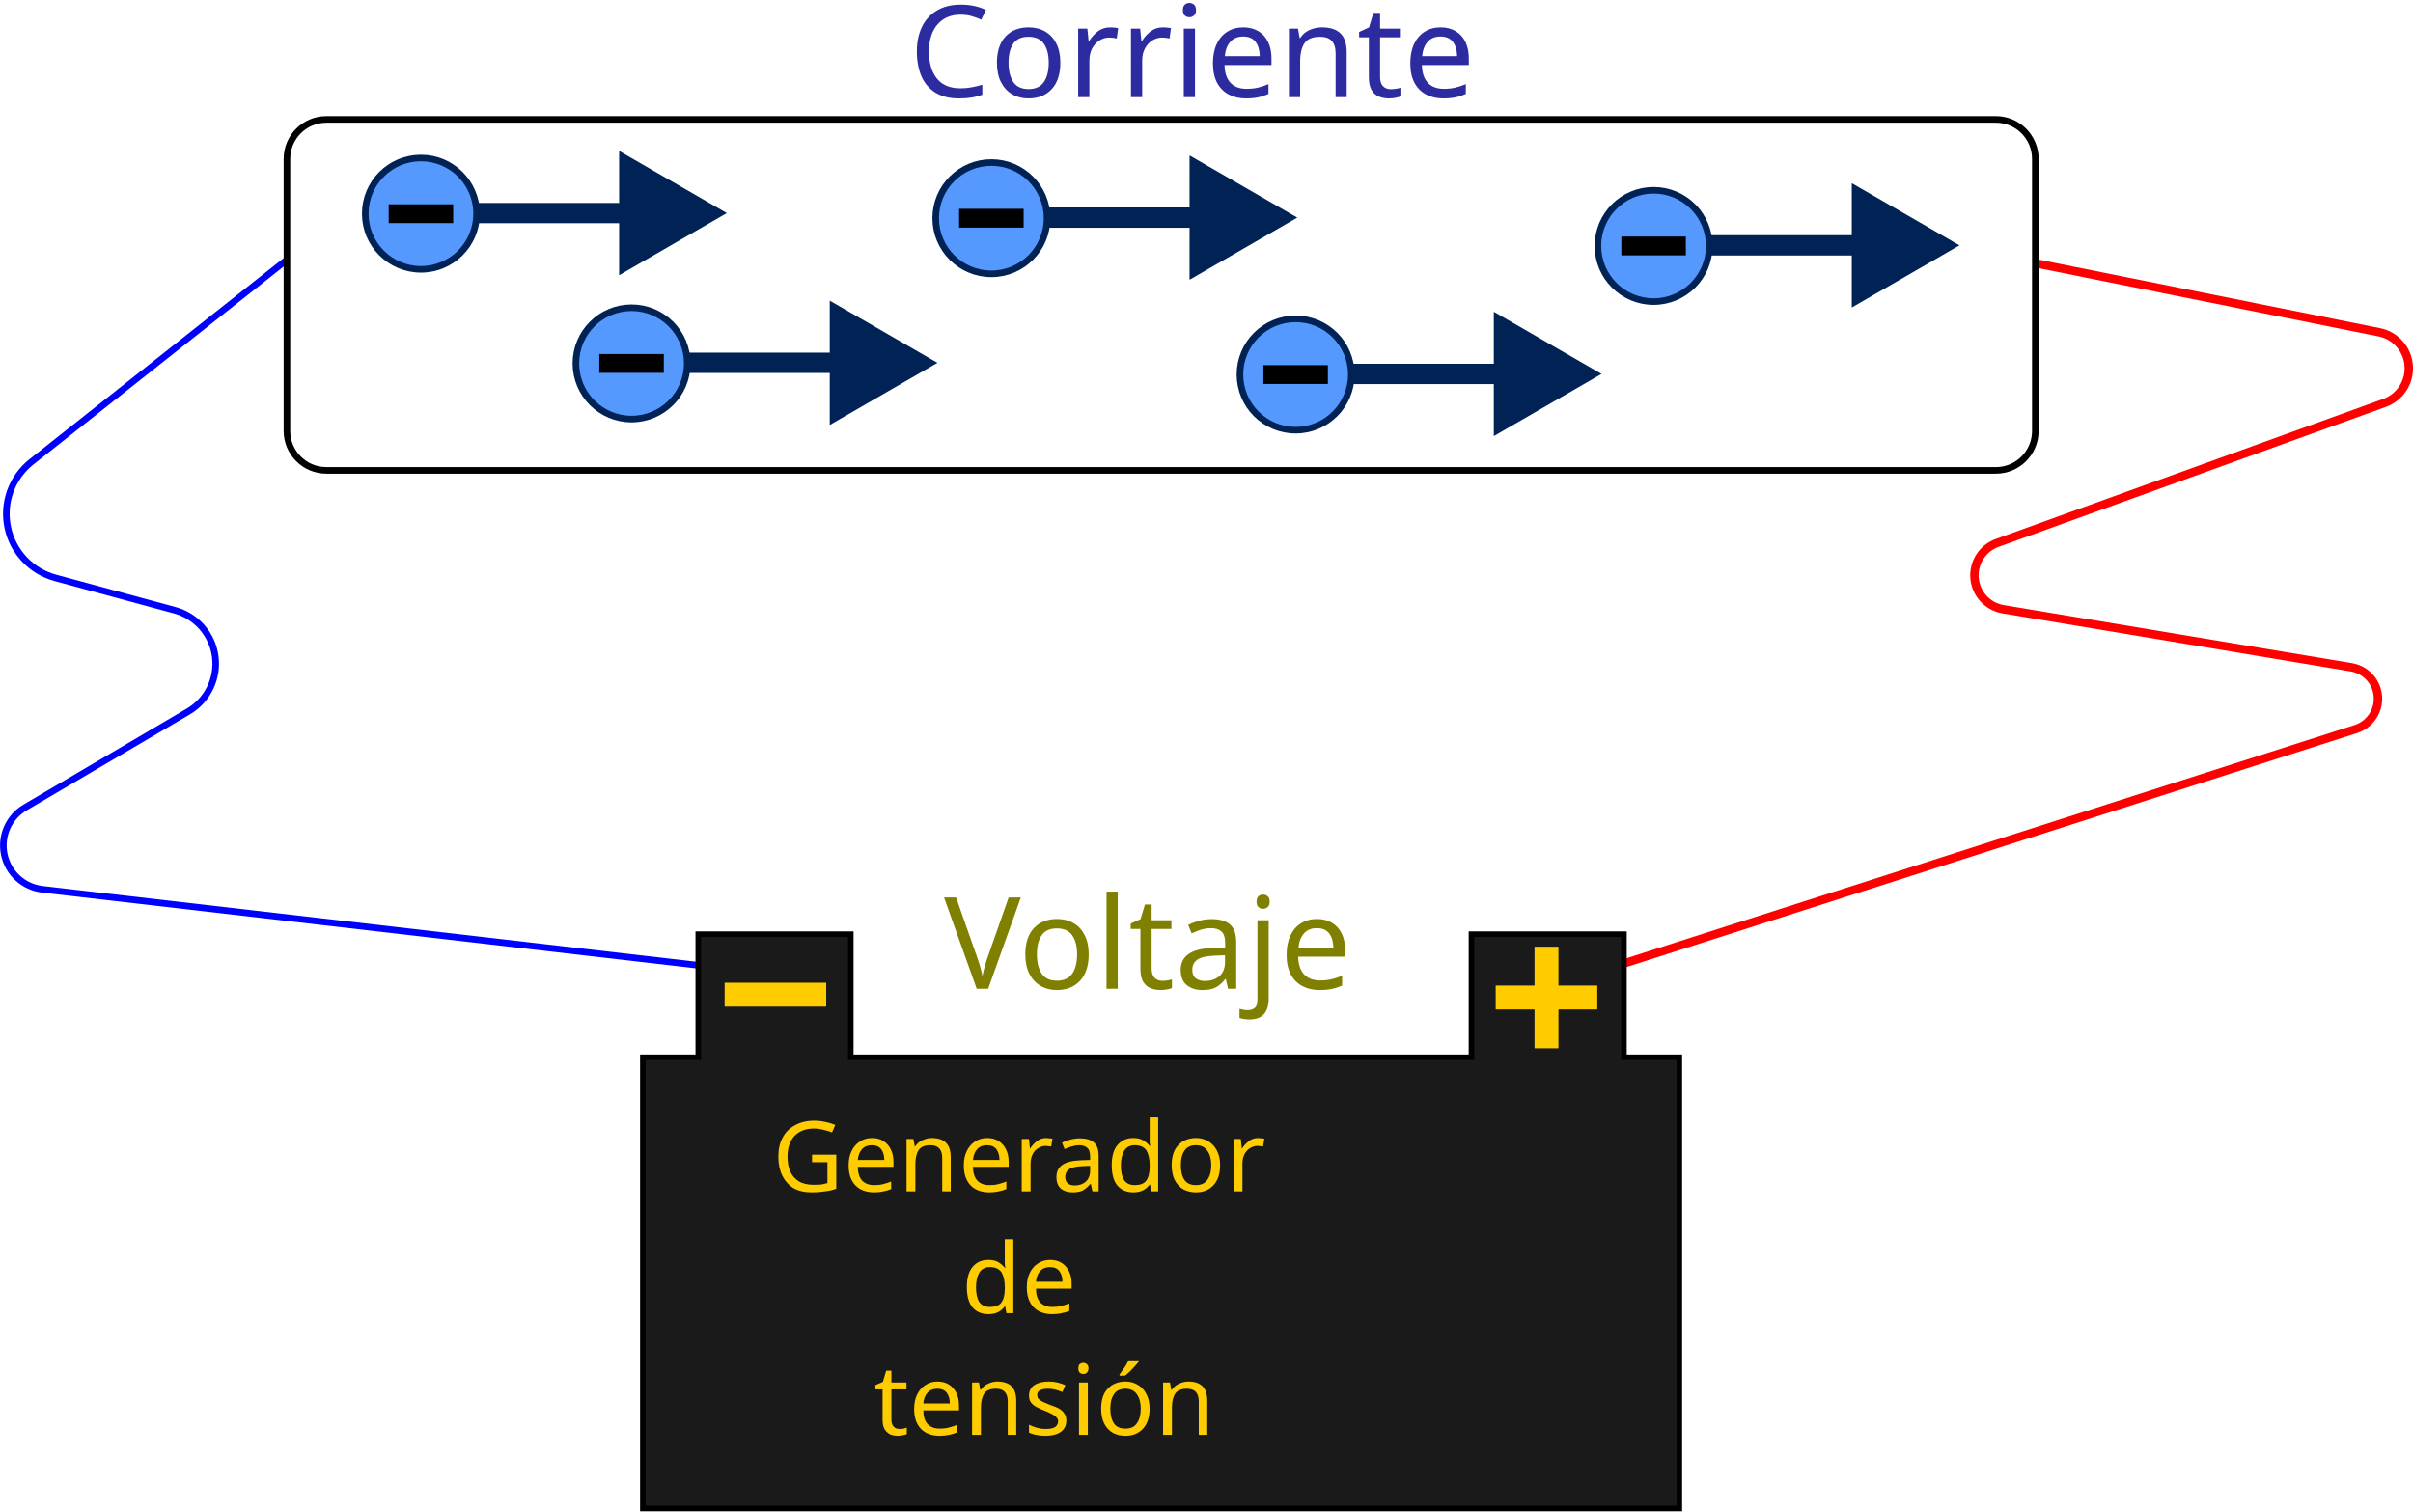
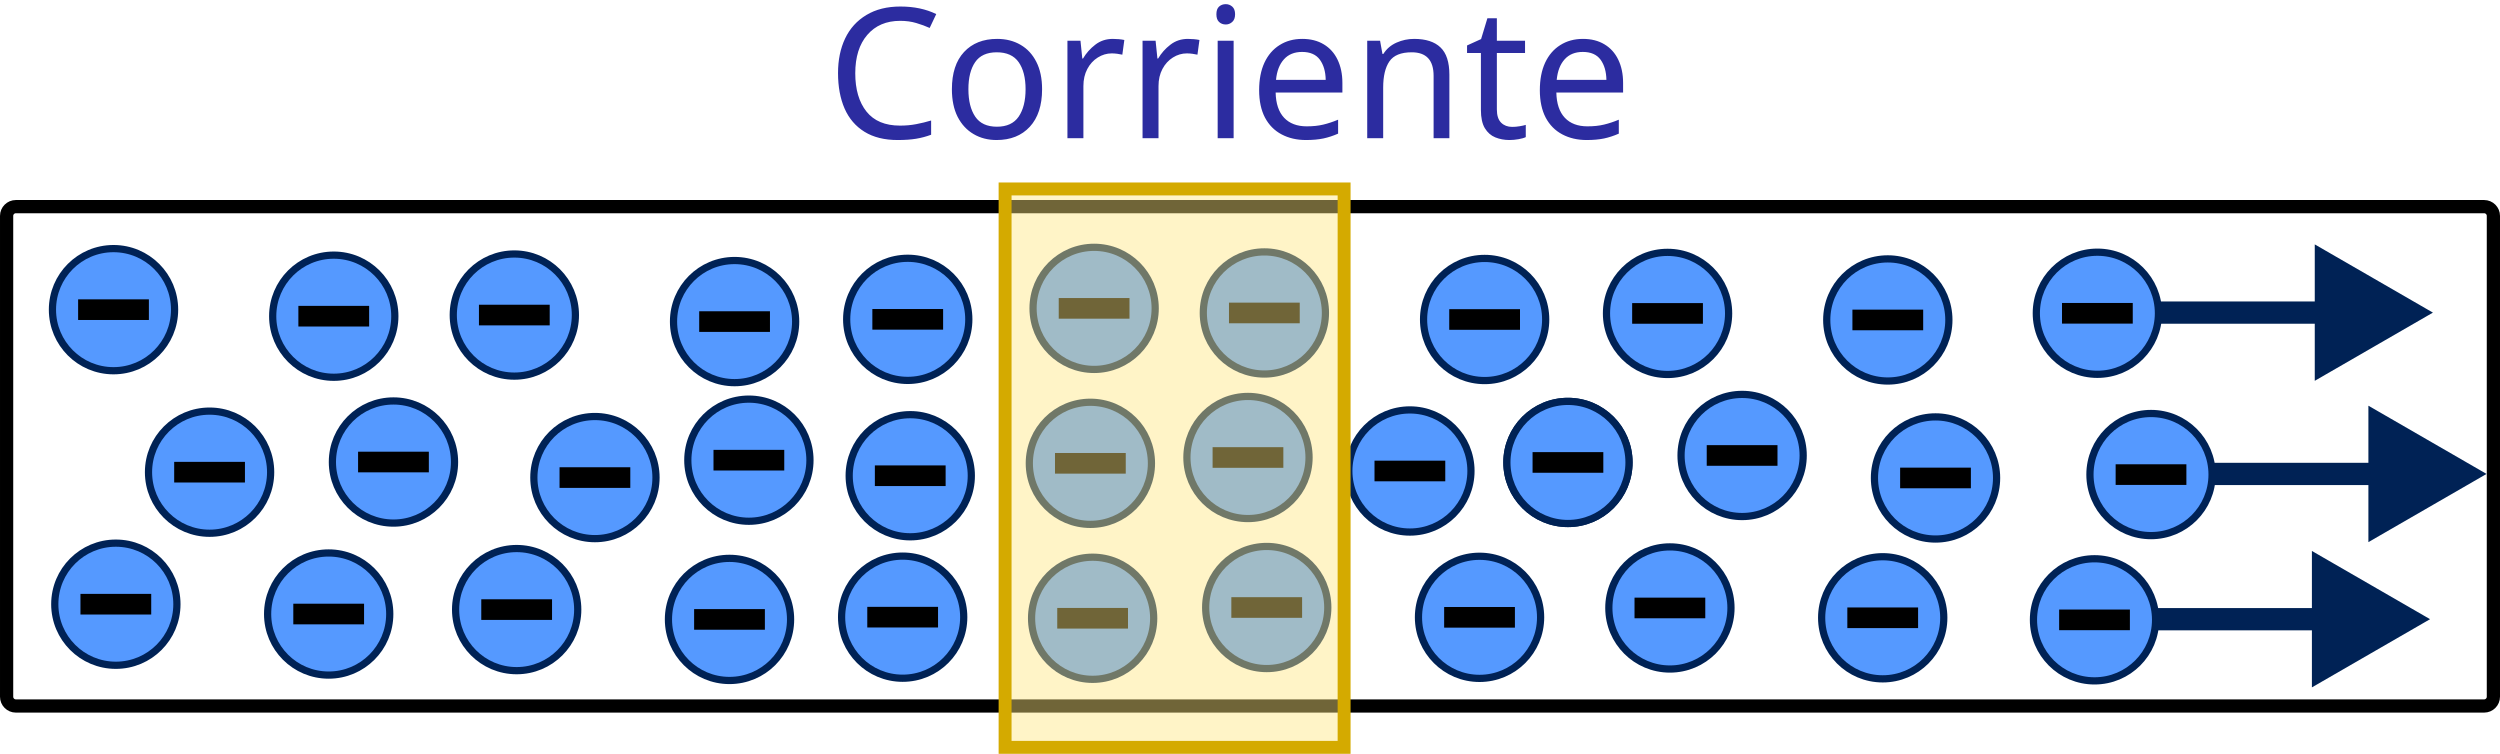
- <svg xmlns="http://www.w3.org/2000/svg" width="588.07mm" height="368.45mm" version="1.1" viewBox="0 0 588.07 368.45">
+ <svg xmlns="http://www.w3.org/2000/svg" width="428.37mm" height="129.16mm" version="1.1" viewBox="0 0 428.37 129.16">
  <defs>
-     <linearGradient id="linearGradient18" x1="113.91" x2="88.563" y1="112.44" y2="113.34" gradientTransform="translate(7.6649 5.1695)" gradientUnits="userSpaceOnUse">
+     <linearGradient id="linearGradient18" x1="113.91" x2="88.563" y1="112.44" y2="113.34" gradientTransform="matrix(6.0597 0 0 6.0597 -227.9 -580.96)" gradientUnits="userSpaceOnUse">
      <stop stop-color="#fff" offset="0" />
      <stop stop-color="#fff" stop-opacity="0" offset="1" />
    </linearGradient>
  </defs>
-   <g transform="translate(440.32 205.26)">
-     <g transform="matrix(6.0597 0 0 6.0597 -747.6 -825.69)">
-       <path d="m62.216 112.86-10.24 8.104a2.67 2.67 78.409 0 0 0.958 4.67l4.806 1.304a2.227 2.227 82.356 0 1 0.546 4.069l-6.569 3.865a1.775 1.775 78.071 0 0 0.696 3.292l29.141 3.377" fill="none" stroke="#00f" stroke-width=".265px" />
-       <path d="m114.95 141.49 30.506-9.774a1.282 1.282 85.85 0 0-0.18-2.485l-14.002-2.334a1.385 1.385 84.795 0 1-0.243-2.669l15.58-5.633a1.479 1.479 85.739 0 0-0.212-2.841l-13.921-2.796" fill="none" stroke="#f00" stroke-width=".338px" />
-       <path x="62.249" y="107.19" width="70.318" height="14.121" d="m63.836 107.19h67.143a1.587 1.587 45 0 1 1.587 1.587v10.946a1.587 1.587 135 0 1-1.587 1.587h-67.143a1.587 1.587 45 0 1-1.587-1.587v-10.946a1.587 1.587 135 0 1 1.587-1.587z" fill="url(#linearGradient18)" fill-rule="evenodd" stroke="#000" stroke-width=".265" />
-       <g transform="translate(-5.62 -17.968)">
-         <circle cx="73.258" cy="128.95" r="2.239" fill="#59f" stroke="#025" stroke-width=".265" />
-         <rect x="72.058" y="128.67" width="2.4" height=".563" stroke="#000" stroke-width=".194" />
-         <path transform="scale(.26458)" d="m307.51 478.7v7.543h-22v2.088h22v7.543l7.436-4.293 7.438-4.293-7.438-4.295z" fill="#025" stroke="#025" />
-       </g>
-       <g transform="translate(29.558 -11.497)">
-         <circle cx="73.258" cy="128.95" r="2.239" fill="#59f" stroke="#025" stroke-width=".265" />
-         <rect x="72.058" y="128.67" width="2.4" height=".563" stroke="#000" stroke-width=".194" />
-         <path transform="scale(.26458)" d="m307.51 478.7v7.543h-22v2.088h22v7.543l7.436-4.293 7.438-4.293-7.438-4.295z" fill="#025" stroke="#025" />
-       </g>
-       <g transform="translate(17.322 -17.786)">
-         <circle cx="73.258" cy="128.95" r="2.239" fill="#59f" stroke="#025" stroke-width=".265" />
-         <rect x="72.058" y="128.67" width="2.4" height=".563" stroke="#000" stroke-width=".194" />
-         <path transform="scale(.26458)" d="m307.51 478.7v7.543h-22v2.088h22v7.543l7.436-4.293 7.438-4.293-7.438-4.295z" fill="#025" stroke="#025" />
-       </g>
-       <g transform="translate(2.851 -11.944)">
-         <circle cx="73.258" cy="128.95" r="2.239" fill="#59f" stroke="#025" stroke-width=".265" />
-         <rect x="72.058" y="128.67" width="2.4" height=".563" stroke="#000" stroke-width=".194" />
-         <path transform="scale(.26458)" d="m307.51 478.7v7.543h-22v2.088h22v7.543l7.436-4.293 7.438-4.293-7.438-4.295z" fill="#025" stroke="#025" />
-       </g>
-       <g transform="translate(43.955 -16.67)">
-         <circle cx="73.258" cy="128.95" r="2.239" fill="#59f" stroke="#025" stroke-width=".265" />
-         <rect x="72.058" y="128.67" width="2.4" height=".563" stroke="#000" stroke-width=".194" />
-         <path transform="scale(.26458)" d="m307.51 478.7v7.543h-22v2.088h22v7.543l7.436-4.293 7.438-4.293-7.438-4.295z" fill="#025" stroke="#025" />
-       </g>
-       <g transform="matrix(.84227 0 0 .84227 16.069 27.744)">
-         <path transform="scale(.26458)" d="m281.46 503.59v22.223h-10v81.471h187.06v-81.471h-10v-22.223h-27.523v22.223h-112.01v-22.223z" fill="#1a1a1a" stroke="#000" />
-         <rect x="75.728" y="135.56" width="4.851" height="1.142" fill="#fc0" />
-         <path d="m114.4 133.84v1.855h-1.855v1.141h1.855v1.855h1.142v-1.855h1.855v-1.141h-1.855v-1.855z" fill="#fc0" />
-         <text x="96.441" y="145.524" fill="#ffcc00" font-family="sans-serif" font-size="4.653px" stroke-width=".116" text-anchor="middle" style="line-height:1.25" xml:space="preserve">
-           <tspan x="96.441" y="145.524" text-align="center">Generador</tspan>
-           <tspan x="96.441" y="151.34" text-align="center">de</tspan>
-           <tspan x="96.441" y="157.156" text-align="center">tensión</tspan>
-         </text>
-       </g>
+   <g transform="translate(-101.73 -1.8513)">
+     <path x="102.863" y="37.257" width="426.107" height="85.567" d="m104.45 37.257h422.93a1.587 1.587 45 0 1 1.587 1.587v82.392a1.587 1.587 135 0 1-1.587 1.587h-422.93a1.587 1.587 45 0 1-1.587-1.587v-82.392a1.587 1.587 135 0 1 1.587-1.587z" fill="url(#linearGradient18)" fill-rule="evenodd" stroke="#000" stroke-width="2.265" />
+     <text x="243.417" y="25.533" fill="#2c2ca0" font-family="sans-serif" font-size="31.17px" stroke-width=".779" style="line-height:1.25" xml:space="preserve">
+       <tspan x="243.417" y="25.533" fill="#2c2ca0" stroke-width=".779">Corriente</tspan>
+     </text>
+     <g transform="matrix(4.6731 0 0 4.6731 118.77 -547.07)">
+       <circle cx="73.258" cy="128.95" r="2.239" fill="#59f" stroke="#025" stroke-width=".265" />
+       <rect x="72.058" y="128.67" width="2.4" height=".563" stroke="#000" stroke-width=".194" />
+       <path transform="scale(.26458)" d="m307.51 478.7v7.543h-22v2.088h22v7.543l7.436-4.293 7.438-4.293-7.438-4.295z" fill="#025" stroke="#025" />
    </g>
-     <text x="-218.779" y="-181.575" fill="#2c2ca0" font-family="sans-serif" font-size="31.17px" stroke-width=".779" style="line-height:1.25" xml:space="preserve">
-       <tspan x="-218.779" y="-181.575" fill="#2c2ca0" stroke-width=".779">Corriente</tspan>
-     </text>
-     <text x="-210.243" y="35.789" fill="#808000" font-family="sans-serif" font-size="31.17px" stroke-width=".265" style="line-height:1.25" xml:space="preserve">
-       <tspan x="-210.243" y="35.789" fill="#808000" font-size="31.17px" stroke-width=".265">Voltaje</tspan>
-     </text>
+     <g transform="matrix(4.6731 0 0 4.6731 118.28 -494.54)">
+       <circle cx="73.258" cy="128.95" r="2.239" fill="#59f" stroke="#025" stroke-width=".265" />
+       <rect x="72.058" y="128.67" width="2.4" height=".563" stroke="#000" stroke-width=".194" />
+       <path transform="scale(.26458)" d="m307.51 478.7v7.543h-22v2.088h22v7.543l7.436-4.293 7.438-4.293-7.438-4.295z" fill="#025" stroke="#025" />
+     </g>
+     <g transform="matrix(4.6731 0 0 4.6731 127.96 -519.43)">
+       <circle cx="73.258" cy="128.95" r="2.239" fill="#59f" stroke="#025" stroke-width=".265" />
+       <rect x="72.058" y="128.67" width="2.4" height=".563" stroke="#000" stroke-width=".194" />
+       <path transform="scale(.26458)" d="m307.51 478.7v7.543h-22v2.088h22v7.543l7.436-4.293 7.438-4.293-7.438-4.295z" fill="#025" stroke="#025" />
+     </g>
+     <g transform="translate(-95.225 21.157)">
+       <circle cx="383.79" cy="60.083" r="10.464" fill="#59f" stroke="#025" stroke-width="1.236" />
+       <rect x="378.18" y="58.768" width="11.217" height="2.629" stroke="#000" stroke-width=".907" />
+     </g>
+     <g transform="translate(-94.584 -5.3935)">
+       <circle cx="383.79" cy="60.083" r="10.464" fill="#59f" stroke="#025" stroke-width="1.236" />
+       <rect x="378.18" y="58.768" width="11.217" height="2.629" stroke="#000" stroke-width=".907" />
+     </g>
+     <g transform="translate(-224.87 -4.052)">
+       <circle cx="383.79" cy="60.083" r="10.464" fill="#59f" stroke="#025" stroke-width="1.236" />
+       <rect x="378.18" y="58.768" width="11.217" height="2.629" stroke="#000" stroke-width=".907" />
+     </g>
+     <g transform="translate(-225.74 46.981)">
+       <circle cx="383.79" cy="60.083" r="10.464" fill="#59f" stroke="#025" stroke-width="1.236" />
+       <rect x="378.18" y="58.768" width="11.217" height="2.629" stroke="#000" stroke-width=".907" />
+     </g>
+     <g transform="translate(-246.15 22.676)">
+       <circle cx="383.79" cy="60.083" r="10.464" fill="#59f" stroke="#025" stroke-width="1.236" />
+       <rect x="378.18" y="58.768" width="11.217" height="2.629" stroke="#000" stroke-width=".907" />
+     </g>
+     <g transform="translate(-262.21 45.298)">
+       <circle cx="383.79" cy="60.083" r="10.464" fill="#59f" stroke="#025" stroke-width="1.236" />
+       <rect x="378.18" y="58.768" width="11.217" height="2.629" stroke="#000" stroke-width=".907" />
+     </g>
+     <g transform="translate(-262.61 -5.1711)">
+       <circle cx="383.79" cy="60.083" r="10.464" fill="#59f" stroke="#025" stroke-width="1.236" />
+       <rect x="378.18" y="58.768" width="11.217" height="2.629" stroke="#000" stroke-width=".907" />
+     </g>
+     <g transform="translate(-94.84 47.707)">
+       <circle cx="383.79" cy="60.083" r="10.464" fill="#59f" stroke="#025" stroke-width="1.236" />
+       <rect x="378.18" y="58.768" width="11.217" height="2.629" stroke="#000" stroke-width=".907" />
+     </g>
+     <g transform="translate(-156.19 -3.1282)">
+       <circle cx="383.79" cy="60.083" r="10.464" fill="#59f" stroke="#025" stroke-width="1.236" />
+       <rect x="378.18" y="58.768" width="11.217" height="2.629" stroke="#000" stroke-width=".907" />
+     </g>
+     <g transform="translate(-157.06 47.904)">
+       <circle cx="383.79" cy="60.083" r="10.464" fill="#59f" stroke="#025" stroke-width="1.236" />
+       <rect x="378.18" y="58.768" width="11.217" height="2.629" stroke="#000" stroke-width=".907" />
+     </g>
+     <g transform="translate(-180.12 23.6)">
+       <circle cx="383.79" cy="60.083" r="10.464" fill="#59f" stroke="#025" stroke-width="1.236" />
+       <rect x="378.18" y="58.768" width="11.217" height="2.629" stroke="#000" stroke-width=".907" />
+     </g>
+     <g transform="translate(-193.53 46.222)">
+       <circle cx="383.79" cy="60.083" r="10.464" fill="#59f" stroke="#025" stroke-width="1.236" />
+       <rect x="378.18" y="58.768" width="11.217" height="2.629" stroke="#000" stroke-width=".907" />
+     </g>
+     <g transform="translate(-193.93 -4.2472)">
+       <circle cx="383.79" cy="60.083" r="10.464" fill="#59f" stroke="#025" stroke-width="1.236" />
+       <rect x="378.18" y="58.768" width="11.217" height="2.629" stroke="#000" stroke-width=".907" />
+     </g>
+     <g transform="translate(-27.672 -3.487)">
+       <circle cx="383.79" cy="60.083" r="10.464" fill="#59f" stroke="#025" stroke-width="1.236" />
+       <rect x="378.18" y="58.768" width="11.217" height="2.629" stroke="#000" stroke-width=".907" />
+     </g>
+     <g transform="translate(-28.544 47.546)">
+       <circle cx="383.79" cy="60.083" r="10.464" fill="#59f" stroke="#025" stroke-width="1.236" />
+       <rect x="378.18" y="58.768" width="11.217" height="2.629" stroke="#000" stroke-width=".907" />
+     </g>
+     <g transform="translate(-40.477 22.471)">
+       <circle cx="383.79" cy="60.083" r="10.464" fill="#59f" stroke="#025" stroke-width="1.236" />
+       <rect x="378.18" y="58.768" width="11.217" height="2.629" stroke="#000" stroke-width=".907" />
+     </g>
+     <g transform="translate(-65.009 45.863)">
+       <circle cx="383.79" cy="60.083" r="10.464" fill="#59f" stroke="#025" stroke-width="1.236" />
+       <rect x="378.18" y="58.768" width="11.217" height="2.629" stroke="#000" stroke-width=".907" />
+     </g>
+     <g transform="translate(-65.413 -4.606)">
+       <circle cx="383.79" cy="60.083" r="10.464" fill="#59f" stroke="#025" stroke-width="1.236" />
+       <rect x="378.18" y="58.768" width="11.217" height="2.629" stroke="#000" stroke-width=".907" />
+     </g>
+     <g transform="translate(41.412 -3.4088)">
+       <circle cx="383.79" cy="60.083" r="10.464" fill="#59f" stroke="#025" stroke-width="1.236" />
+       <rect x="378.18" y="58.768" width="11.217" height="2.629" stroke="#000" stroke-width=".907" />
+     </g>
+     <g transform="translate(40.54 47.624)">
+       <circle cx="383.79" cy="60.083" r="10.464" fill="#59f" stroke="#025" stroke-width="1.236" />
+       <rect x="378.18" y="58.768" width="11.217" height="2.629" stroke="#000" stroke-width=".907" />
+     </g>
+     <g transform="translate(49.587 23.666)">
+       <circle cx="383.79" cy="60.083" r="10.464" fill="#59f" stroke="#025" stroke-width="1.236" />
+       <rect x="378.18" y="58.768" width="11.217" height="2.629" stroke="#000" stroke-width=".907" />
+     </g>
+     <g transform="translate(4.0752 45.941)">
+       <circle cx="383.79" cy="60.083" r="10.464" fill="#59f" stroke="#025" stroke-width="1.236" />
+       <rect x="378.18" y="58.768" width="11.217" height="2.629" stroke="#000" stroke-width=".907" />
+     </g>
+     <g transform="translate(3.6709 -4.5279)">
+       <circle cx="383.79" cy="60.083" r="10.464" fill="#59f" stroke="#025" stroke-width="1.236" />
+       <rect x="378.18" y="58.768" width="11.217" height="2.629" stroke="#000" stroke-width=".907" />
+     </g>
+     <g transform="translate(-13.395 21.007)">
+       <circle cx="383.79" cy="60.083" r="10.464" fill="#59f" stroke="#025" stroke-width="1.236" />
+       <rect x="378.18" y="58.768" width="11.217" height="2.629" stroke="#000" stroke-width=".907" />
+       <circle cx="383.79" cy="60.083" r="10.464" fill="#59f" stroke="#025" stroke-width="1.236" />
+       <rect x="378.18" y="58.768" width="11.217" height="2.629" stroke="#000" stroke-width=".907" />
+     </g>
+     <g transform="translate(16.448 19.812)">
+       <circle cx="383.79" cy="60.083" r="10.464" fill="#59f" stroke="#025" stroke-width="1.236" />
+       <rect x="378.18" y="58.768" width="11.217" height="2.629" stroke="#000" stroke-width=".907" />
+     </g>
+     <g transform="translate(-68.221 20.159)">
+       <circle cx="383.79" cy="60.083" r="10.464" fill="#59f" stroke="#025" stroke-width="1.236" />
+       <rect x="378.18" y="58.768" width="11.217" height="2.629" stroke="#000" stroke-width=".907" />
+     </g>
+     <g transform="translate(-214.64 20.935)">
+       <circle cx="383.79" cy="60.083" r="10.464" fill="#59f" stroke="#025" stroke-width="1.236" />
+       <rect x="378.18" y="58.768" width="11.217" height="2.629" stroke="#000" stroke-width=".907" />
+     </g>
+     <g transform="translate(-126.52 -3.5135)">
+       <circle cx="383.79" cy="60.083" r="10.464" fill="#59f" stroke="#025" stroke-width="1.236" />
+       <rect x="378.18" y="58.768" width="11.217" height="2.629" stroke="#000" stroke-width=".907" />
+     </g>
+     <g transform="translate(-127.39 47.519)">
+       <circle cx="383.79" cy="60.083" r="10.464" fill="#59f" stroke="#025" stroke-width="1.236" />
+       <rect x="378.18" y="58.768" width="11.217" height="2.629" stroke="#000" stroke-width=".907" />
+     </g>
+     <g transform="translate(-126.09 23.285)">
+       <circle cx="383.79" cy="60.083" r="10.464" fill="#59f" stroke="#025" stroke-width="1.236" />
+       <rect x="378.18" y="58.768" width="11.217" height="2.629" stroke="#000" stroke-width=".907" />
+     </g>
+     <g transform="translate(-153.74 20.62)">
+       <circle cx="383.79" cy="60.083" r="10.464" fill="#59f" stroke="#025" stroke-width="1.236" />
+       <rect x="378.18" y="58.768" width="11.217" height="2.629" stroke="#000" stroke-width=".907" />
+     </g>
+     <rect x="273.95" y="34.227" width="58.09" height="95.682" fill="#ffe680" fill-opacity=".438" stroke="#d4aa00" stroke-width="2.214" />
  </g>
</svg>
